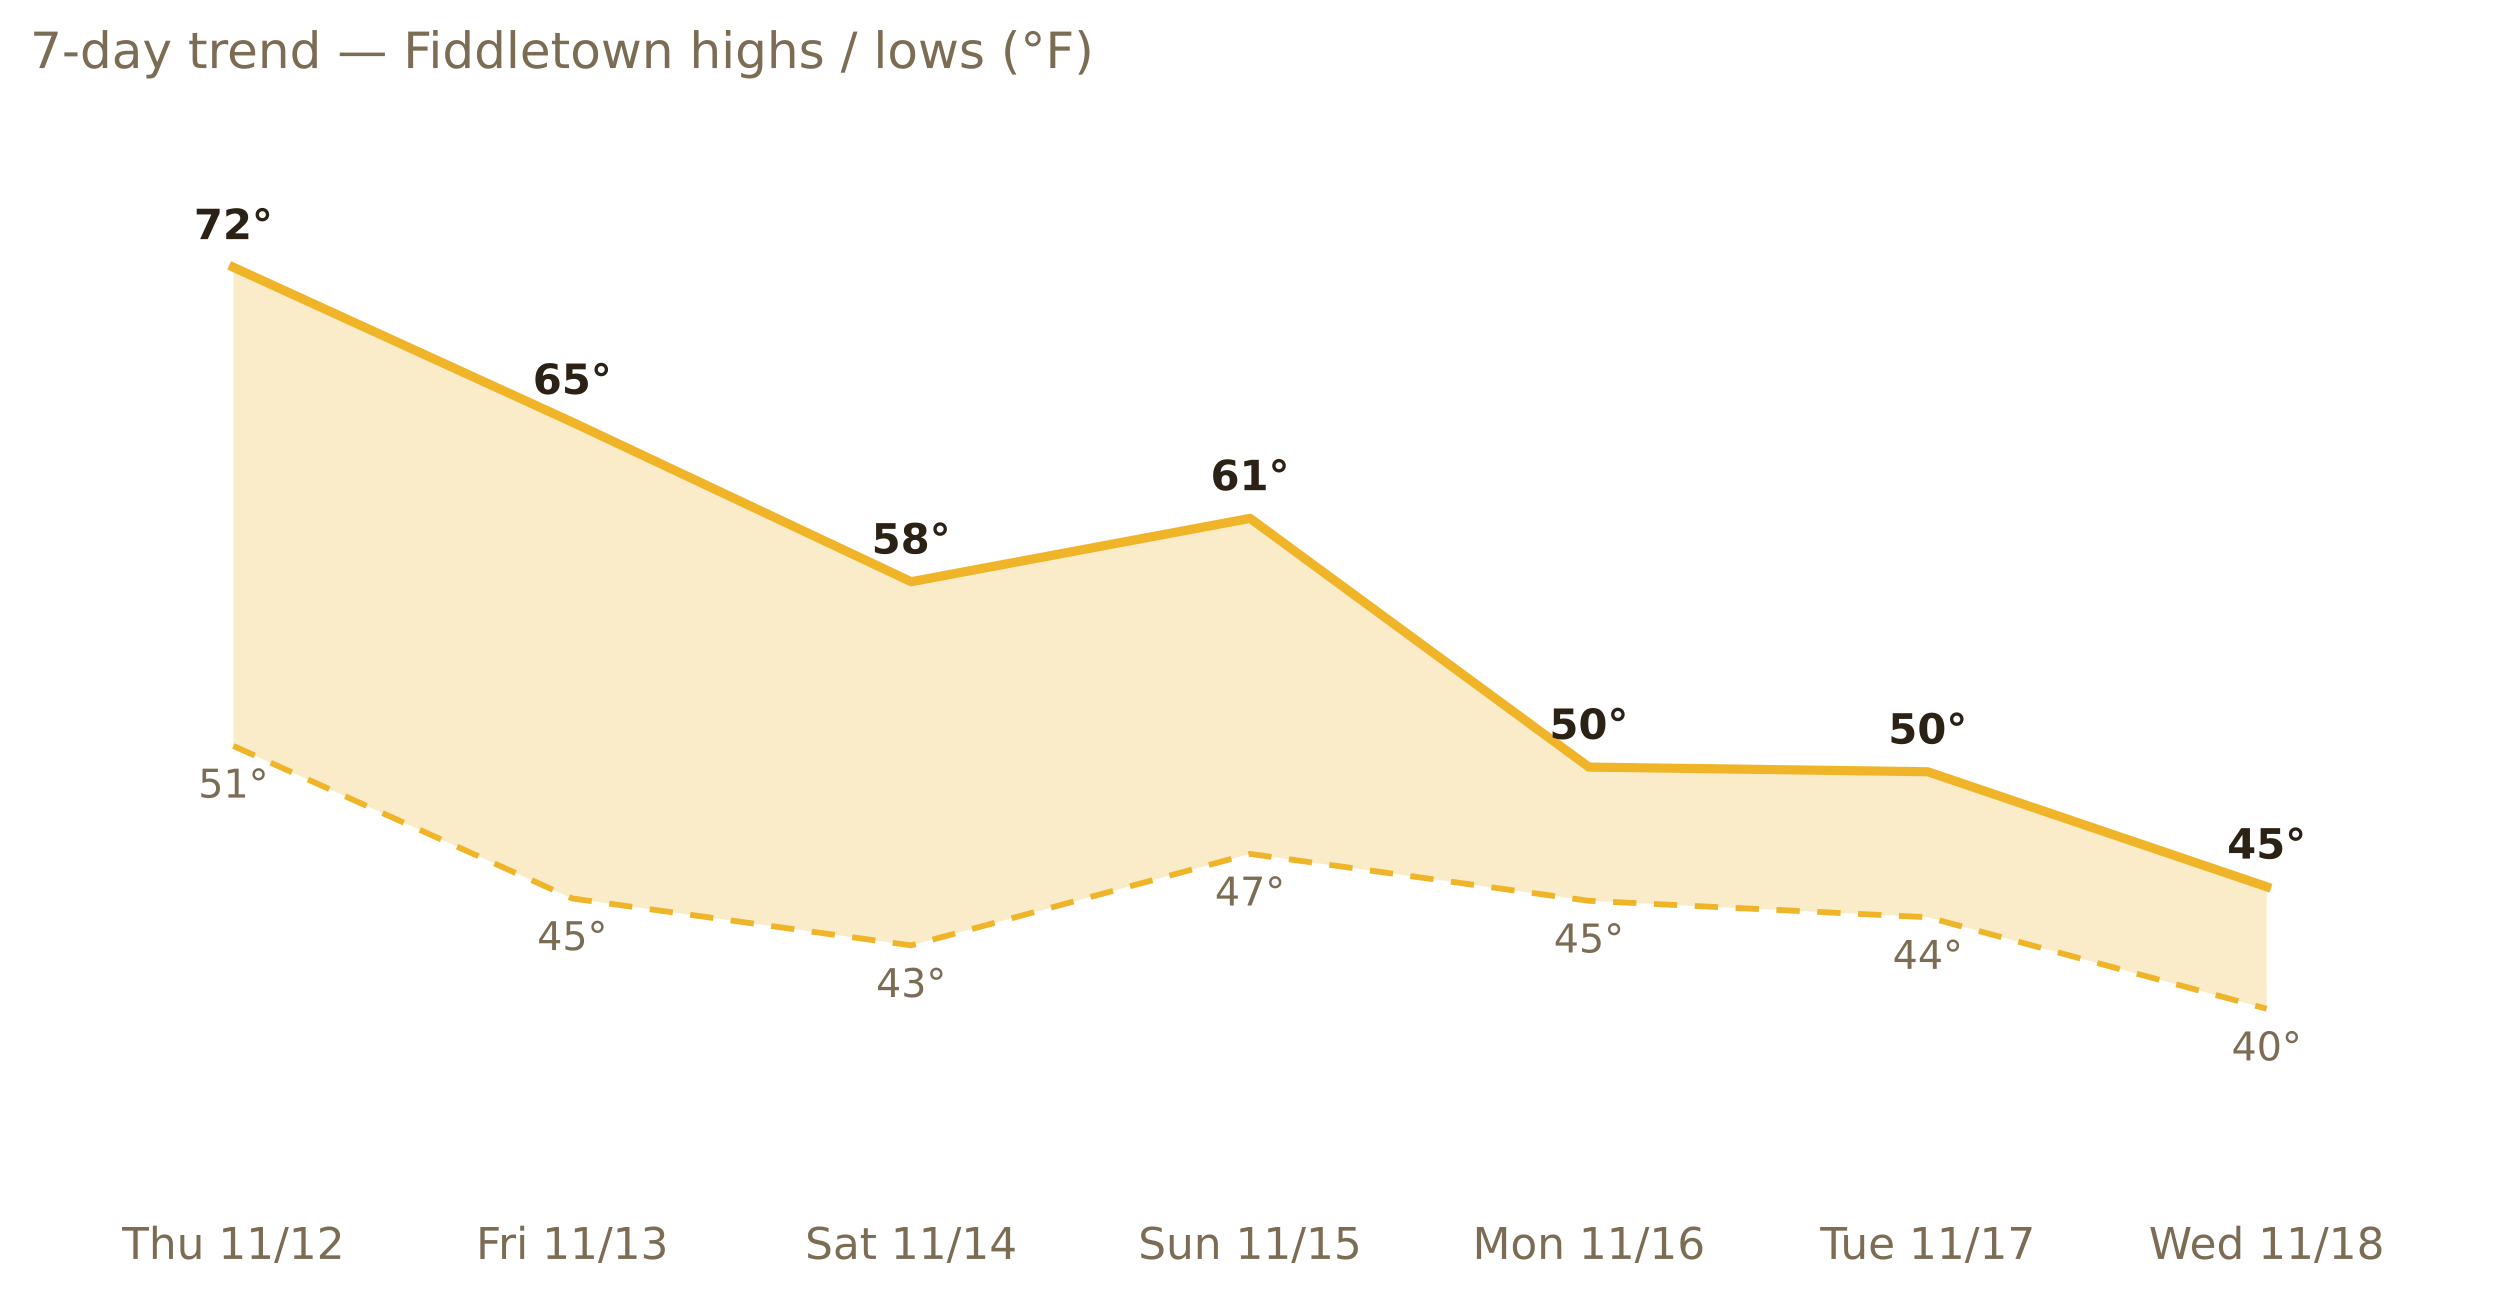
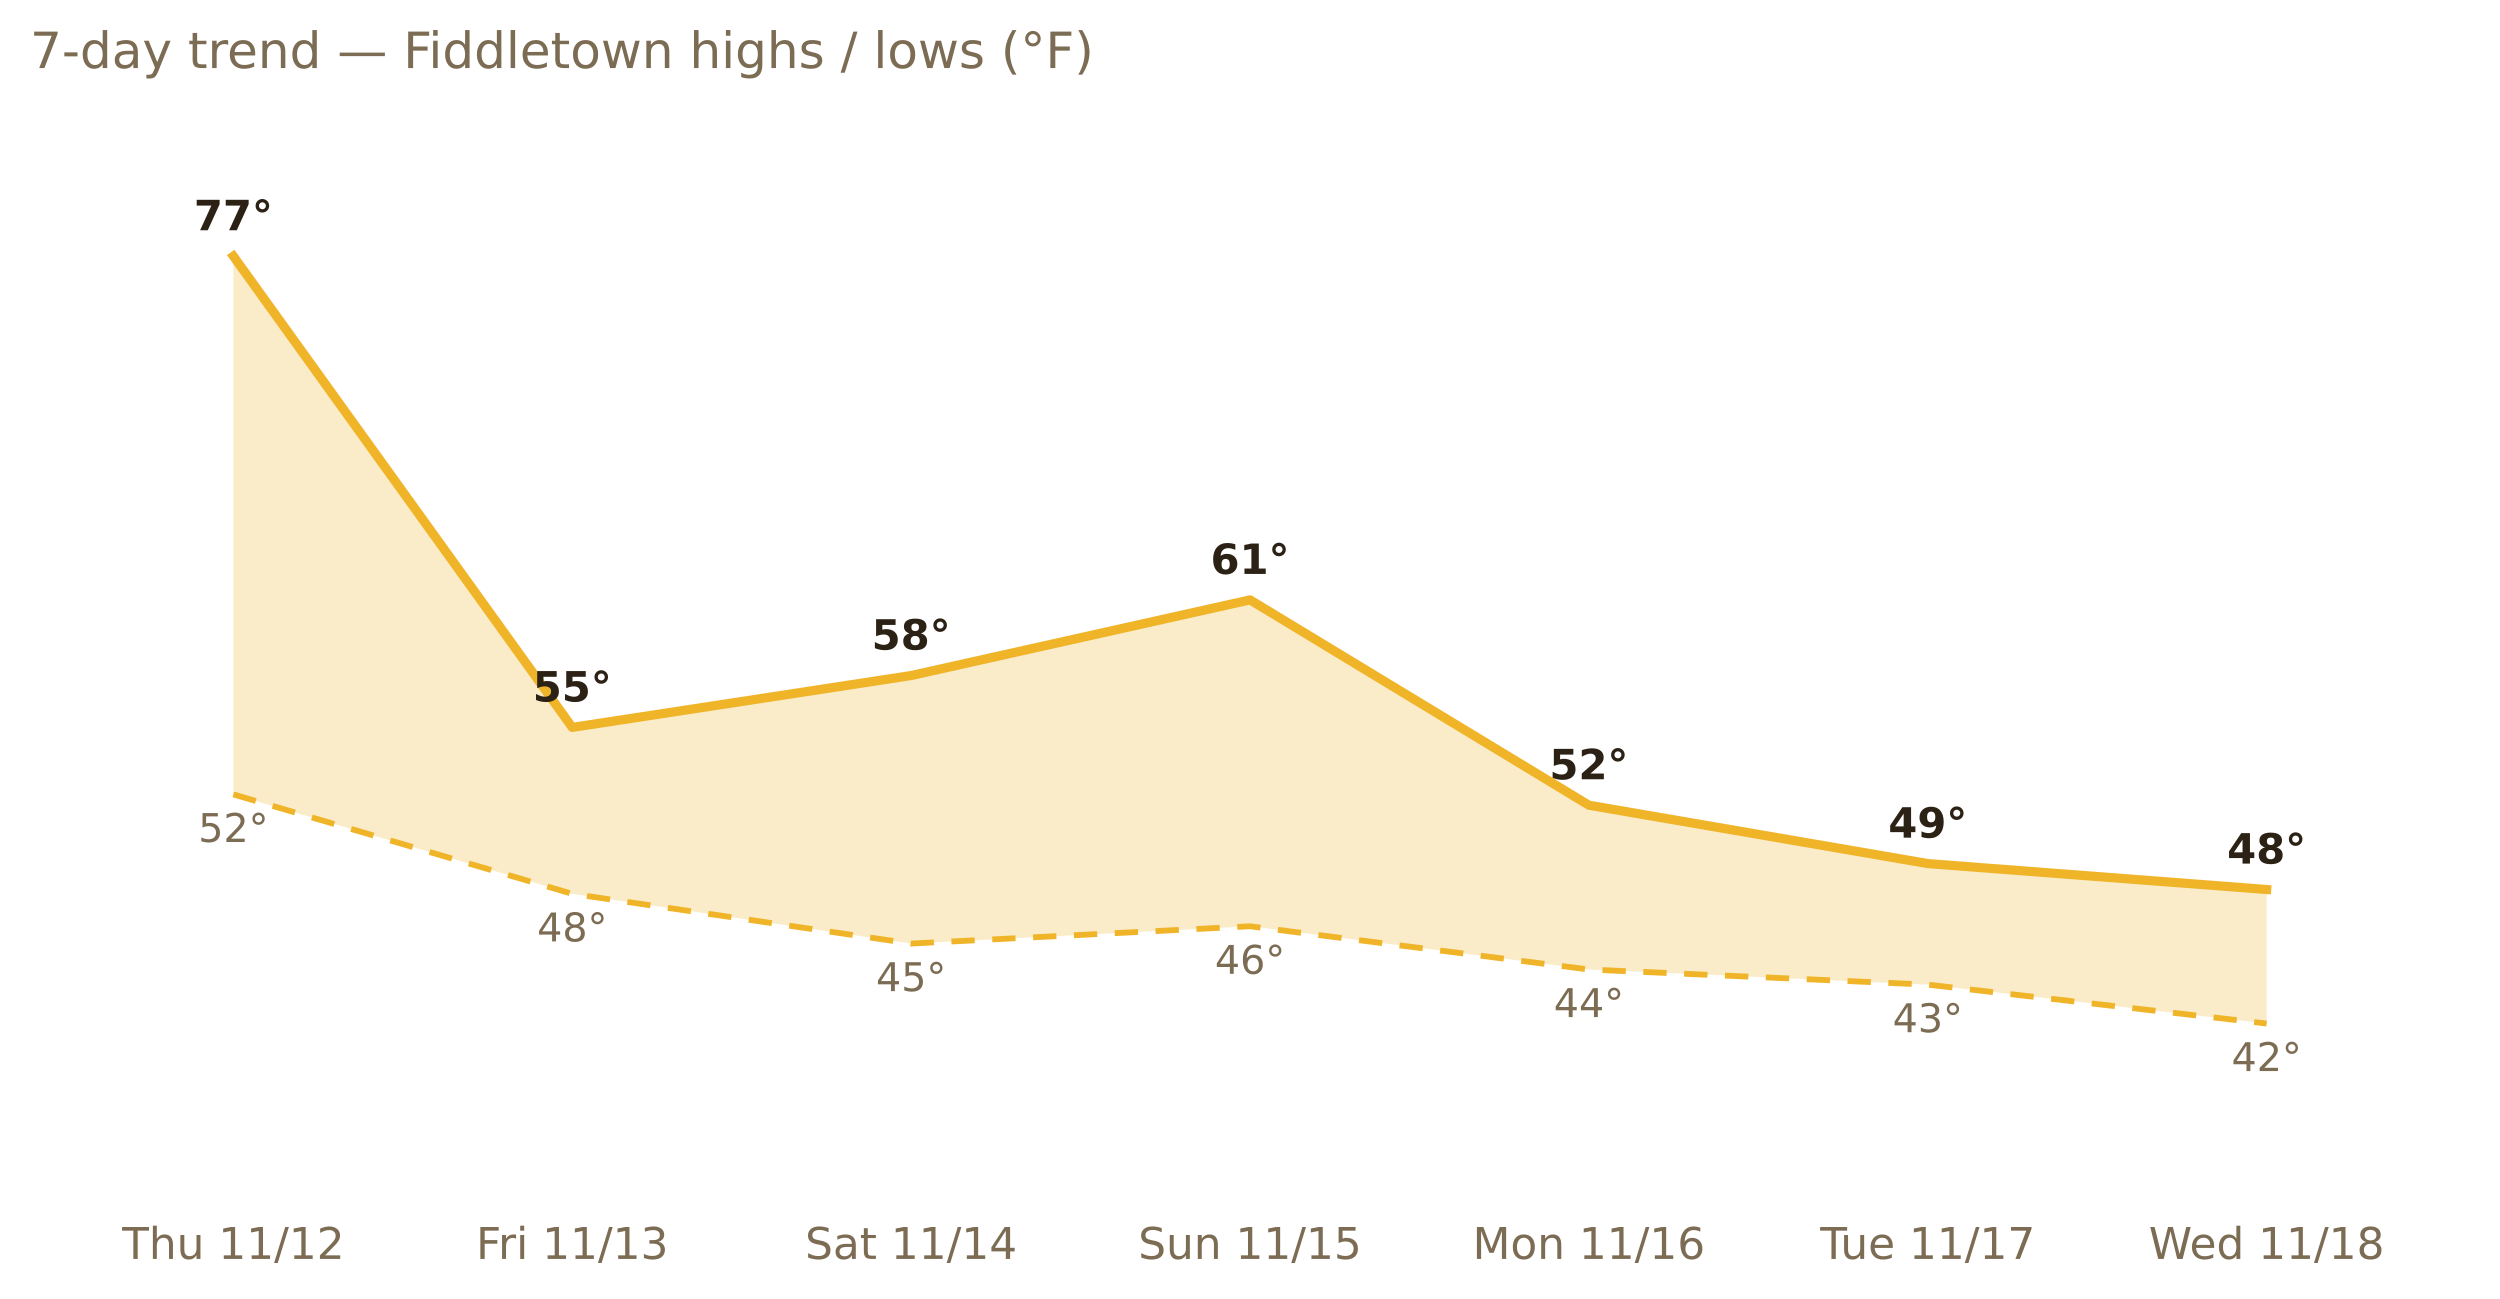
<svg xmlns="http://www.w3.org/2000/svg" xmlns:xlink="http://www.w3.org/1999/xlink" width="599.2pt" height="311.13pt" viewBox="0 0 599.2 311.13" version="1.1">
  <defs>
    <style type="text/css">*{stroke-linejoin: round; stroke-linecap: butt}</style>
  </defs>
  <g id="figure_1">
    <g id="patch_1">
      <path d="M 0 311.13  L 599.2 311.13  L 599.2 0  L 0 0  L 0 311.13  z " style="fill: none; opacity: 0" />
    </g>
    <g id="axes_1">
      <g id="patch_2">
        <path d="M 7.2 286.768  L 592 286.768  L 592 30.318  L 7.2 30.318  L 7.2 286.768  z " style="fill: none" />
      </g>
      <g id="matplotlib.axis_1">
        <g id="xtick_1">
          <g id="text_1">
            <g style="fill: #7c6c54" transform="translate(29.274 301.7465) scale(0.105 -0.105)">
              <defs>
                <path id="DejaVuSans-54" d="M -19 4666  L 3928 4666  L 3928 4134  L 2272 4134  L 2272 0  L 1638 0  L 1638 4134  L -19 4134  L -19 4666  z " transform="scale(0.015625)" />
                <path id="DejaVuSans-68" d="M 3513 2113  L 3513 0  L 2938 0  L 2938 2094  Q 2938 2591 2744 2837  Q 2550 3084 2163 3084  Q 1697 3084 1428 2787  Q 1159 2491 1159 1978  L 1159 0  L 581 0  L 581 4863  L 1159 4863  L 1159 2956  Q 1366 3272 1645 3428  Q 1925 3584 2291 3584  Q 2894 3584 3203 3211  Q 3513 2838 3513 2113  z " transform="scale(0.015625)" />
                <path id="DejaVuSans-75" d="M 544 1381  L 544 3500  L 1119 3500  L 1119 1403  Q 1119 906 1312 657  Q 1506 409 1894 409  Q 2359 409 2629 706  Q 2900 1003 2900 1516  L 2900 3500  L 3475 3500  L 3475 0  L 2900 0  L 2900 538  Q 2691 219 2414 64  Q 2138 -91 1772 -91  Q 1169 -91 856 284  Q 544 659 544 1381  z M 1991 3584  L 1991 3584  z " transform="scale(0.015625)" />
                <path id="DejaVuSans-20" transform="scale(0.015625)" />
                <path id="DejaVuSans-31" d="M 794 531  L 1825 531  L 1825 4091  L 703 3866  L 703 4441  L 1819 4666  L 2450 4666  L 2450 531  L 3481 531  L 3481 0  L 794 0  L 794 531  z " transform="scale(0.015625)" />
                <path id="DejaVuSans-2f" d="M 1625 4666  L 2156 4666  L 531 -594  L 0 -594  L 1625 4666  z " transform="scale(0.015625)" />
                <path id="DejaVuSans-32" d="M 1228 531  L 3431 531  L 3431 0  L 469 0  L 469 531  Q 828 903 1448 1529  Q 2069 2156 2228 2338  Q 2531 2678 2651 2914  Q 2772 3150 2772 3378  Q 2772 3750 2511 3984  Q 2250 4219 1831 4219  Q 1534 4219 1204 4116  Q 875 4013 500 3803  L 500 4441  Q 881 4594 1212 4672  Q 1544 4750 1819 4750  Q 2544 4750 2975 4387  Q 3406 4025 3406 3419  Q 3406 3131 3298 2873  Q 3191 2616 2906 2266  Q 2828 2175 2409 1742  Q 1991 1309 1228 531  z " transform="scale(0.015625)" />
              </defs>
              <use xlink:href="#DejaVuSans-54" />
              <use xlink:href="#DejaVuSans-68" x="61.084" />
              <use xlink:href="#DejaVuSans-75" x="124.463" />
              <use xlink:href="#DejaVuSans-20" x="187.842" />
              <use xlink:href="#DejaVuSans-31" x="219.629" />
              <use xlink:href="#DejaVuSans-31" x="283.252" />
              <use xlink:href="#DejaVuSans-2f" x="346.875" />
              <use xlink:href="#DejaVuSans-31" x="380.566" />
              <use xlink:href="#DejaVuSans-32" x="444.189" />
            </g>
          </g>
        </g>
        <g id="xtick_2">
          <g id="text_2">
            <g style="fill: #7c6c54" transform="translate(114.1015 301.7465) scale(0.105 -0.105)">
              <defs>
                <path id="DejaVuSans-46" d="M 628 4666  L 3309 4666  L 3309 4134  L 1259 4134  L 1259 2759  L 3109 2759  L 3109 2228  L 1259 2228  L 1259 0  L 628 0  L 628 4666  z " transform="scale(0.015625)" />
                <path id="DejaVuSans-72" d="M 2631 2963  Q 2534 3019 2420 3045  Q 2306 3072 2169 3072  Q 1681 3072 1420 2755  Q 1159 2438 1159 1844  L 1159 0  L 581 0  L 581 3500  L 1159 3500  L 1159 2956  Q 1341 3275 1631 3429  Q 1922 3584 2338 3584  Q 2397 3584 2469 3576  Q 2541 3569 2628 3553  L 2631 2963  z " transform="scale(0.015625)" />
                <path id="DejaVuSans-69" d="M 603 3500  L 1178 3500  L 1178 0  L 603 0  L 603 3500  z M 603 4863  L 1178 4863  L 1178 4134  L 603 4134  L 603 4863  z " transform="scale(0.015625)" />
                <path id="DejaVuSans-33" d="M 2597 2516  Q 3050 2419 3304 2112  Q 3559 1806 3559 1356  Q 3559 666 3084 287  Q 2609 -91 1734 -91  Q 1441 -91 1130 -33  Q 819 25 488 141  L 488 750  Q 750 597 1062 519  Q 1375 441 1716 441  Q 2309 441 2620 675  Q 2931 909 2931 1356  Q 2931 1769 2642 2001  Q 2353 2234 1838 2234  L 1294 2234  L 1294 2753  L 1863 2753  Q 2328 2753 2575 2939  Q 2822 3125 2822 3475  Q 2822 3834 2567 4026  Q 2313 4219 1838 4219  Q 1578 4219 1281 4162  Q 984 4106 628 3988  L 628 4550  Q 988 4650 1302 4700  Q 1616 4750 1894 4750  Q 2613 4750 3031 4423  Q 3450 4097 3450 3541  Q 3450 3153 3228 2886  Q 3006 2619 2597 2516  z " transform="scale(0.015625)" />
              </defs>
              <use xlink:href="#DejaVuSans-46" />
              <use xlink:href="#DejaVuSans-72" x="50.27" />
              <use xlink:href="#DejaVuSans-69" x="91.383" />
              <use xlink:href="#DejaVuSans-20" x="119.166" />
              <use xlink:href="#DejaVuSans-31" x="150.953" />
              <use xlink:href="#DejaVuSans-31" x="214.576" />
              <use xlink:href="#DejaVuSans-2f" x="278.199" />
              <use xlink:href="#DejaVuSans-31" x="311.891" />
              <use xlink:href="#DejaVuSans-33" x="375.514" />
            </g>
          </g>
        </g>
        <g id="xtick_3">
          <g id="text_3">
            <g style="fill: #7c6c54" transform="translate(192.9711 301.7465) scale(0.105 -0.105)">
              <defs>
                <path id="DejaVuSans-53" d="M 3425 4513  L 3425 3897  Q 3066 4069 2747 4153  Q 2428 4238 2131 4238  Q 1616 4238 1336 4038  Q 1056 3838 1056 3469  Q 1056 3159 1242 3001  Q 1428 2844 1947 2747  L 2328 2669  Q 3034 2534 3370 2195  Q 3706 1856 3706 1288  Q 3706 609 3251 259  Q 2797 -91 1919 -91  Q 1588 -91 1214 -16  Q 841 59 441 206  L 441 856  Q 825 641 1194 531  Q 1563 422 1919 422  Q 2459 422 2753 634  Q 3047 847 3047 1241  Q 3047 1584 2836 1778  Q 2625 1972 2144 2069  L 1759 2144  Q 1053 2284 737 2584  Q 422 2884 422 3419  Q 422 4038 858 4394  Q 1294 4750 2059 4750  Q 2388 4750 2728 4690  Q 3069 4631 3425 4513  z " transform="scale(0.015625)" />
                <path id="DejaVuSans-61" d="M 2194 1759  Q 1497 1759 1228 1600  Q 959 1441 959 1056  Q 959 750 1161 570  Q 1363 391 1709 391  Q 2188 391 2477 730  Q 2766 1069 2766 1631  L 2766 1759  L 2194 1759  z M 3341 1997  L 3341 0  L 2766 0  L 2766 531  Q 2569 213 2275 61  Q 1981 -91 1556 -91  Q 1019 -91 701 211  Q 384 513 384 1019  Q 384 1609 779 1909  Q 1175 2209 1959 2209  L 2766 2209  L 2766 2266  Q 2766 2663 2505 2880  Q 2244 3097 1772 3097  Q 1472 3097 1187 3025  Q 903 2953 641 2809  L 641 3341  Q 956 3463 1253 3523  Q 1550 3584 1831 3584  Q 2591 3584 2966 3190  Q 3341 2797 3341 1997  z " transform="scale(0.015625)" />
                <path id="DejaVuSans-74" d="M 1172 4494  L 1172 3500  L 2356 3500  L 2356 3053  L 1172 3053  L 1172 1153  Q 1172 725 1289 603  Q 1406 481 1766 481  L 2356 481  L 2356 0  L 1766 0  Q 1100 0 847 248  Q 594 497 594 1153  L 594 3053  L 172 3053  L 172 3500  L 594 3500  L 594 4494  L 1172 4494  z " transform="scale(0.015625)" />
                <path id="DejaVuSans-34" d="M 2419 4116  L 825 1625  L 2419 1625  L 2419 4116  z M 2253 4666  L 3047 4666  L 3047 1625  L 3713 1625  L 3713 1100  L 3047 1100  L 3047 0  L 2419 0  L 2419 1100  L 313 1100  L 313 1709  L 2253 4666  z " transform="scale(0.015625)" />
              </defs>
              <use xlink:href="#DejaVuSans-53" />
              <use xlink:href="#DejaVuSans-61" x="63.477" />
              <use xlink:href="#DejaVuSans-74" x="124.756" />
              <use xlink:href="#DejaVuSans-20" x="163.965" />
              <use xlink:href="#DejaVuSans-31" x="195.752" />
              <use xlink:href="#DejaVuSans-31" x="259.375" />
              <use xlink:href="#DejaVuSans-2f" x="322.998" />
              <use xlink:href="#DejaVuSans-31" x="356.689" />
              <use xlink:href="#DejaVuSans-34" x="420.312" />
            </g>
          </g>
        </g>
        <g id="xtick_4">
          <g id="text_4">
            <g style="fill: #7c6c54" transform="translate(272.8143 301.7465) scale(0.105 -0.105)">
              <defs>
                <path id="DejaVuSans-6e" d="M 3513 2113  L 3513 0  L 2938 0  L 2938 2094  Q 2938 2591 2744 2837  Q 2550 3084 2163 3084  Q 1697 3084 1428 2787  Q 1159 2491 1159 1978  L 1159 0  L 581 0  L 581 3500  L 1159 3500  L 1159 2956  Q 1366 3272 1645 3428  Q 1925 3584 2291 3584  Q 2894 3584 3203 3211  Q 3513 2838 3513 2113  z " transform="scale(0.015625)" />
                <path id="DejaVuSans-35" d="M 691 4666  L 3169 4666  L 3169 4134  L 1269 4134  L 1269 2991  Q 1406 3038 1543 3061  Q 1681 3084 1819 3084  Q 2600 3084 3056 2656  Q 3513 2228 3513 1497  Q 3513 744 3044 326  Q 2575 -91 1722 -91  Q 1428 -91 1123 -41  Q 819 9 494 109  L 494 744  Q 775 591 1075 516  Q 1375 441 1709 441  Q 2250 441 2565 725  Q 2881 1009 2881 1497  Q 2881 1984 2565 2268  Q 2250 2553 1709 2553  Q 1456 2553 1204 2497  Q 953 2441 691 2322  L 691 4666  z " transform="scale(0.015625)" />
              </defs>
              <use xlink:href="#DejaVuSans-53" />
              <use xlink:href="#DejaVuSans-75" x="63.477" />
              <use xlink:href="#DejaVuSans-6e" x="126.855" />
              <use xlink:href="#DejaVuSans-20" x="190.234" />
              <use xlink:href="#DejaVuSans-31" x="222.021" />
              <use xlink:href="#DejaVuSans-31" x="285.645" />
              <use xlink:href="#DejaVuSans-2f" x="349.268" />
              <use xlink:href="#DejaVuSans-31" x="382.959" />
              <use xlink:href="#DejaVuSans-35" x="446.582" />
            </g>
          </g>
        </g>
        <g id="xtick_5">
          <g id="text_5">
            <g style="fill: #7c6c54" transform="translate(352.9546 301.7465) scale(0.105 -0.105)">
              <defs>
                <path id="DejaVuSans-4d" d="M 628 4666  L 1569 4666  L 2759 1491  L 3956 4666  L 4897 4666  L 4897 0  L 4281 0  L 4281 4097  L 3078 897  L 2444 897  L 1241 4097  L 1241 0  L 628 0  L 628 4666  z " transform="scale(0.015625)" />
                <path id="DejaVuSans-6f" d="M 1959 3097  Q 1497 3097 1228 2736  Q 959 2375 959 1747  Q 959 1119 1226 758  Q 1494 397 1959 397  Q 2419 397 2687 759  Q 2956 1122 2956 1747  Q 2956 2369 2687 2733  Q 2419 3097 1959 3097  z M 1959 3584  Q 2709 3584 3137 3096  Q 3566 2609 3566 1747  Q 3566 888 3137 398  Q 2709 -91 1959 -91  Q 1206 -91 779 398  Q 353 888 353 1747  Q 353 2609 779 3096  Q 1206 3584 1959 3584  z " transform="scale(0.015625)" />
                <path id="DejaVuSans-36" d="M 2113 2584  Q 1688 2584 1439 2293  Q 1191 2003 1191 1497  Q 1191 994 1439 701  Q 1688 409 2113 409  Q 2538 409 2786 701  Q 3034 994 3034 1497  Q 3034 2003 2786 2293  Q 2538 2584 2113 2584  z M 3366 4563  L 3366 3988  Q 3128 4100 2886 4159  Q 2644 4219 2406 4219  Q 1781 4219 1451 3797  Q 1122 3375 1075 2522  Q 1259 2794 1537 2939  Q 1816 3084 2150 3084  Q 2853 3084 3261 2657  Q 3669 2231 3669 1497  Q 3669 778 3244 343  Q 2819 -91 2113 -91  Q 1303 -91 875 529  Q 447 1150 447 2328  Q 447 3434 972 4092  Q 1497 4750 2381 4750  Q 2619 4750 2861 4703  Q 3103 4656 3366 4563  z " transform="scale(0.015625)" />
              </defs>
              <use xlink:href="#DejaVuSans-4d" />
              <use xlink:href="#DejaVuSans-6f" x="86.279" />
              <use xlink:href="#DejaVuSans-6e" x="147.461" />
              <use xlink:href="#DejaVuSans-20" x="210.84" />
              <use xlink:href="#DejaVuSans-31" x="242.627" />
              <use xlink:href="#DejaVuSans-31" x="306.25" />
              <use xlink:href="#DejaVuSans-2f" x="369.873" />
              <use xlink:href="#DejaVuSans-31" x="403.564" />
              <use xlink:href="#DejaVuSans-36" x="467.188" />
            </g>
          </g>
        </g>
        <g id="xtick_6">
          <g id="text_6">
            <g style="fill: #7c6c54" transform="translate(436.276 301.7465) scale(0.105 -0.105)">
              <defs>
                <path id="DejaVuSans-65" d="M 3597 1894  L 3597 1613  L 953 1613  Q 991 1019 1311 708  Q 1631 397 2203 397  Q 2534 397 2845 478  Q 3156 559 3463 722  L 3463 178  Q 3153 47 2828 -22  Q 2503 -91 2169 -91  Q 1331 -91 842 396  Q 353 884 353 1716  Q 353 2575 817 3079  Q 1281 3584 2069 3584  Q 2775 3584 3186 3129  Q 3597 2675 3597 1894  z M 3022 2063  Q 3016 2534 2758 2815  Q 2500 3097 2075 3097  Q 1594 3097 1305 2825  Q 1016 2553 972 2059  L 3022 2063  z " transform="scale(0.015625)" />
                <path id="DejaVuSans-37" d="M 525 4666  L 3525 4666  L 3525 4397  L 1831 0  L 1172 0  L 2766 4134  L 525 4134  L 525 4666  z " transform="scale(0.015625)" />
              </defs>
              <use xlink:href="#DejaVuSans-54" />
              <use xlink:href="#DejaVuSans-75" x="45.959" />
              <use xlink:href="#DejaVuSans-65" x="109.338" />
              <use xlink:href="#DejaVuSans-20" x="170.861" />
              <use xlink:href="#DejaVuSans-31" x="202.648" />
              <use xlink:href="#DejaVuSans-31" x="266.271" />
              <use xlink:href="#DejaVuSans-2f" x="329.895" />
              <use xlink:href="#DejaVuSans-31" x="363.586" />
              <use xlink:href="#DejaVuSans-37" x="427.209" />
            </g>
          </g>
        </g>
        <g id="xtick_7">
          <g id="text_7">
            <g style="fill: #7c6c54" transform="translate(515.0225 301.7465) scale(0.105 -0.105)">
              <defs>
                <path id="DejaVuSans-57" d="M 213 4666  L 850 4666  L 1831 722  L 2809 4666  L 3519 4666  L 4500 722  L 5478 4666  L 6119 4666  L 4947 0  L 4153 0  L 3169 4050  L 2175 0  L 1381 0  L 213 4666  z " transform="scale(0.015625)" />
                <path id="DejaVuSans-64" d="M 2906 2969  L 2906 4863  L 3481 4863  L 3481 0  L 2906 0  L 2906 525  Q 2725 213 2448 61  Q 2172 -91 1784 -91  Q 1150 -91 751 415  Q 353 922 353 1747  Q 353 2572 751 3078  Q 1150 3584 1784 3584  Q 2172 3584 2448 3432  Q 2725 3281 2906 2969  z M 947 1747  Q 947 1113 1208 752  Q 1469 391 1925 391  Q 2381 391 2643 752  Q 2906 1113 2906 1747  Q 2906 2381 2643 2742  Q 2381 3103 1925 3103  Q 1469 3103 1208 2742  Q 947 2381 947 1747  z " transform="scale(0.015625)" />
                <path id="DejaVuSans-38" d="M 2034 2216  Q 1584 2216 1326 1975  Q 1069 1734 1069 1313  Q 1069 891 1326 650  Q 1584 409 2034 409  Q 2484 409 2743 651  Q 3003 894 3003 1313  Q 3003 1734 2745 1975  Q 2488 2216 2034 2216  z M 1403 2484  Q 997 2584 770 2862  Q 544 3141 544 3541  Q 544 4100 942 4425  Q 1341 4750 2034 4750  Q 2731 4750 3128 4425  Q 3525 4100 3525 3541  Q 3525 3141 3298 2862  Q 3072 2584 2669 2484  Q 3125 2378 3379 2068  Q 3634 1759 3634 1313  Q 3634 634 3220 271  Q 2806 -91 2034 -91  Q 1263 -91 848 271  Q 434 634 434 1313  Q 434 1759 690 2068  Q 947 2378 1403 2484  z M 1172 3481  Q 1172 3119 1398 2916  Q 1625 2713 2034 2713  Q 2441 2713 2670 2916  Q 2900 3119 2900 3481  Q 2900 3844 2670 4047  Q 2441 4250 2034 4250  Q 1625 4250 1398 4047  Q 1172 3844 1172 3481  z " transform="scale(0.015625)" />
              </defs>
              <use xlink:href="#DejaVuSans-57" />
              <use xlink:href="#DejaVuSans-65" x="93.002" />
              <use xlink:href="#DejaVuSans-64" x="154.525" />
              <use xlink:href="#DejaVuSans-20" x="218.002" />
              <use xlink:href="#DejaVuSans-31" x="249.789" />
              <use xlink:href="#DejaVuSans-31" x="313.412" />
              <use xlink:href="#DejaVuSans-2f" x="377.035" />
              <use xlink:href="#DejaVuSans-31" x="410.727" />
              <use xlink:href="#DejaVuSans-38" x="474.35" />
            </g>
          </g>
        </g>
      </g>
      <g id="matplotlib.axis_2" />
      <g id="PolyCollection_1">
-         <path d="M 55.933 64.062  L 55.933 178.789  L 137.156 215.345  L 218.378 226.592  L 299.6 204.659  L 380.822 215.907  L 462.044 219.844  L 543.267 241.777  L 543.267 212.533  L 543.267 212.533  L 462.044 184.975  L 380.822 183.851  L 299.6 124.237  L 218.378 139.422  L 137.156 101.179  L 55.933 64.062  z " clip-path="url(#pad7b5a5cef)" style="fill: #f0b429; fill-opacity: 0.25" />
+         <path d="M 55.933 61.403  L 55.933 190.405  L 137.156 214.237  L 218.378 226.153  L 299.6 222.008  L 380.822 232.37  L 462.044 235.996  L 543.267 245.322  L 543.267 213.201  L 543.267 213.201  L 462.044 206.984  L 380.822 192.995  L 299.6 143.778  L 218.378 161.911  L 137.156 174.345  L 55.933 61.403  z " clip-path="url(#p14c85fd558)" style="fill: #f0b429; fill-opacity: 0.25" />
      </g>
      <g id="line2d_1">
-         <path d="M 55.933 64.062  L 137.156 101.179  L 218.378 139.422  L 299.6 124.237  L 380.822 183.851  L 462.044 184.975  L 543.267 212.533  " clip-path="url(#pad7b5a5cef)" style="fill: none; stroke: #f0b429; stroke-width: 2.2; stroke-linecap: square" />
+         <path d="M 55.933 61.403  L 137.156 174.345  L 218.378 161.911  L 299.6 143.778  L 380.822 192.995  L 462.044 206.984  L 543.267 213.201  " clip-path="url(#p14c85fd558)" style="fill: none; stroke: #f0b429; stroke-width: 2.2; stroke-linecap: square" />
      </g>
      <g id="line2d_2">
-         <path d="M 55.933 178.789  L 137.156 215.345  L 218.378 226.592  L 299.6 204.659  L 380.822 215.907  L 462.044 219.844  L 543.267 241.777  " clip-path="url(#pad7b5a5cef)" style="fill: none; stroke-dasharray: 5.6,4.2; stroke-dashoffset: 0; stroke: #f0b429; stroke-width: 1.4" />
+         <path d="M 55.933 190.405  L 137.156 214.237  L 218.378 226.153  L 299.6 222.008  L 380.822 232.37  L 462.044 235.996  L 543.267 245.322  " clip-path="url(#p14c85fd558)" style="fill: none; stroke-dasharray: 5.6,4.2; stroke-dashoffset: 0; stroke: #f0b429; stroke-width: 1.4" />
      </g>
      <g id="text_8">
-         <g style="fill: #2c2115" transform="translate(46.47552 57.31286) scale(0.1 -0.1)">
+         <g style="fill: #2c2115" transform="translate(46.47552 55.186) scale(0.1 -0.1)">
          <defs>
            <path id="DejaVuSans-Bold-37" d="M 428 4666  L 3944 4666  L 3944 3988  L 2125 0  L 953 0  L 2675 3781  L 428 3781  L 428 4666  z " transform="scale(0.015625)" />
-             <path id="DejaVuSans-Bold-32" d="M 1844 884  L 3897 884  L 3897 0  L 506 0  L 506 884  L 2209 2388  Q 2438 2594 2547 2791  Q 2656 2988 2656 3200  Q 2656 3528 2436 3728  Q 2216 3928 1850 3928  Q 1569 3928 1234 3808  Q 900 3688 519 3450  L 519 4475  Q 925 4609 1322 4679  Q 1719 4750 2100 4750  Q 2938 4750 3402 4381  Q 3866 4013 3866 3353  Q 3866 2972 3669 2642  Q 3472 2313 2841 1759  L 1844 884  z " transform="scale(0.015625)" />
            <path id="DejaVuSans-Bold-b0" d="M 1600 4288  Q 1375 4288 1219 4131  Q 1063 3975 1063 3750  Q 1063 3525 1217 3372  Q 1372 3219 1600 3219  Q 1825 3219 1981 3373  Q 2138 3528 2138 3750  Q 2138 3975 1980 4131  Q 1822 4288 1600 4288  z M 1600 4794  Q 1806 4794 1997 4714  Q 2188 4634 2338 4488  Q 2484 4338 2561 4150  Q 2638 3963 2638 3750  Q 2638 3541 2561 3352  Q 2484 3163 2344 3022  Q 2194 2872 2000 2792  Q 1806 2713 1594 2713  Q 1153 2713 854 3011  Q 556 3309 556 3750  Q 556 4191 857 4492  Q 1159 4794 1600 4794  z " transform="scale(0.015625)" />
          </defs>
          <use xlink:href="#DejaVuSans-Bold-37" />
-           <use xlink:href="#DejaVuSans-Bold-32" x="69.58" />
+           <use xlink:href="#DejaVuSans-Bold-37" x="69.58" />
          <use xlink:href="#DejaVuSans-Bold-b0" x="139.16" />
        </g>
      </g>
      <g id="text_9">
-         <g style="fill: #7c6c54" transform="translate(47.51396 191.1618) scale(0.095 -0.095)">
+         <g style="fill: #7c6c54" transform="translate(47.51396 201.8029) scale(0.095 -0.095)">
          <defs>
            <path id="DejaVuSans-b0" d="M 1600 4347  Q 1350 4347 1178 4173  Q 1006 4000 1006 3750  Q 1006 3503 1178 3333  Q 1350 3163 1600 3163  Q 1850 3163 2022 3333  Q 2194 3503 2194 3750  Q 2194 3997 2020 4172  Q 1847 4347 1600 4347  z M 1600 4750  Q 1800 4750 1984 4673  Q 2169 4597 2303 4453  Q 2447 4313 2519 4134  Q 2591 3956 2591 3750  Q 2591 3338 2302 3052  Q 2013 2766 1594 2766  Q 1172 2766 890 3047  Q 609 3328 609 3750  Q 609 4169 896 4459  Q 1184 4750 1600 4750  z " transform="scale(0.015625)" />
          </defs>
          <use xlink:href="#DejaVuSans-35" />
-           <use xlink:href="#DejaVuSans-31" x="63.623" />
+           <use xlink:href="#DejaVuSans-32" x="63.623" />
          <use xlink:href="#DejaVuSans-b0" x="127.246" />
        </g>
      </g>
      <g id="text_10">
-         <g style="fill: #2c2115" transform="translate(127.6977 94.43063) scale(0.1 -0.1)">
-           <defs>
-             <path id="DejaVuSans-Bold-36" d="M 2316 2303  Q 2000 2303 1842 2098  Q 1684 1894 1684 1484  Q 1684 1075 1842 870  Q 2000 666 2316 666  Q 2634 666 2792 870  Q 2950 1075 2950 1484  Q 2950 1894 2792 2098  Q 2634 2303 2316 2303  z M 3803 4544  L 3803 3681  Q 3506 3822 3243 3889  Q 2981 3956 2731 3956  Q 2194 3956 1894 3657  Q 1594 3359 1544 2772  Q 1750 2925 1990 3001  Q 2231 3078 2516 3078  Q 3231 3078 3670 2659  Q 4109 2241 4109 1563  Q 4109 813 3618 361  Q 3128 -91 2303 -91  Q 1394 -91 895 523  Q 397 1138 397 2266  Q 397 3422 980 4083  Q 1563 4744 2578 4744  Q 2900 4744 3203 4694  Q 3506 4644 3803 4544  z " transform="scale(0.015625)" />
+         <g style="fill: #2c2115" transform="translate(127.6977 168.1276) scale(0.1 -0.1)">
+           <defs>
            <path id="DejaVuSans-Bold-35" d="M 678 4666  L 3669 4666  L 3669 3781  L 1638 3781  L 1638 3059  Q 1775 3097 1914 3117  Q 2053 3138 2203 3138  Q 3056 3138 3531 2711  Q 4006 2284 4006 1522  Q 4006 766 3489 337  Q 2972 -91 2053 -91  Q 1656 -91 1267 -14  Q 878 63 494 219  L 494 1166  Q 875 947 1217 837  Q 1559 728 1863 728  Q 2300 728 2551 942  Q 2803 1156 2803 1522  Q 2803 1891 2551 2103  Q 2300 2316 1863 2316  Q 1603 2316 1309 2248  Q 1016 2181 678 2041  L 678 4666  z " transform="scale(0.015625)" />
          </defs>
-           <use xlink:href="#DejaVuSans-Bold-36" />
+           <use xlink:href="#DejaVuSans-Bold-35" />
          <use xlink:href="#DejaVuSans-Bold-35" x="69.58" />
          <use xlink:href="#DejaVuSans-Bold-b0" x="139.16" />
        </g>
      </g>
      <g id="text_11">
-         <g style="fill: #7c6c54" transform="translate(128.7362 227.7171) scale(0.095 -0.095)">
-           <use xlink:href="#DejaVuSans-34" />
-           <use xlink:href="#DejaVuSans-35" x="63.623" />
+         <g style="fill: #7c6c54" transform="translate(128.7362 225.6346) scale(0.095 -0.095)">
+           <use xlink:href="#DejaVuSans-34" />
+           <use xlink:href="#DejaVuSans-38" x="63.623" />
          <use xlink:href="#DejaVuSans-b0" x="127.246" />
        </g>
      </g>
      <g id="text_12">
-         <g style="fill: #2c2115" transform="translate(208.92 132.6732) scale(0.1 -0.1)">
+         <g style="fill: #2c2115" transform="translate(208.92 155.6937) scale(0.1 -0.1)">
          <defs>
            <path id="DejaVuSans-Bold-38" d="M 2228 2088  Q 1891 2088 1709 1903  Q 1528 1719 1528 1375  Q 1528 1031 1709 848  Q 1891 666 2228 666  Q 2563 666 2741 848  Q 2919 1031 2919 1375  Q 2919 1722 2741 1905  Q 2563 2088 2228 2088  z M 1350 2484  Q 925 2613 709 2878  Q 494 3144 494 3541  Q 494 4131 934 4440  Q 1375 4750 2228 4750  Q 3075 4750 3515 4442  Q 3956 4134 3956 3541  Q 3956 3144 3739 2878  Q 3522 2613 3097 2484  Q 3572 2353 3814 2058  Q 4056 1763 4056 1313  Q 4056 619 3595 264  Q 3134 -91 2228 -91  Q 1319 -91 855 264  Q 391 619 391 1313  Q 391 1763 633 2058  Q 875 2353 1350 2484  z M 1631 3419  Q 1631 3141 1786 2991  Q 1941 2841 2228 2841  Q 2509 2841 2662 2991  Q 2816 3141 2816 3419  Q 2816 3697 2662 3845  Q 2509 3994 2228 3994  Q 1941 3994 1786 3844  Q 1631 3694 1631 3419  z " transform="scale(0.015625)" />
          </defs>
          <use xlink:href="#DejaVuSans-Bold-35" />
          <use xlink:href="#DejaVuSans-Bold-38" x="69.58" />
          <use xlink:href="#DejaVuSans-Bold-b0" x="139.16" />
        </g>
      </g>
      <g id="text_13">
-         <g style="fill: #7c6c54" transform="translate(209.9584 238.9649) scale(0.095 -0.095)">
-           <use xlink:href="#DejaVuSans-34" />
-           <use xlink:href="#DejaVuSans-33" x="63.623" />
+         <g style="fill: #7c6c54" transform="translate(209.9584 237.5504) scale(0.095 -0.095)">
+           <use xlink:href="#DejaVuSans-34" />
+           <use xlink:href="#DejaVuSans-35" x="63.623" />
          <use xlink:href="#DejaVuSans-b0" x="127.246" />
        </g>
      </g>
      <g id="text_14">
-         <g style="fill: #2c2115" transform="translate(290.1422 117.4886) scale(0.1 -0.1)">
-           <defs>
+         <g style="fill: #2c2115" transform="translate(290.1422 137.5609) scale(0.1 -0.1)">
+           <defs>
+             <path id="DejaVuSans-Bold-36" d="M 2316 2303  Q 2000 2303 1842 2098  Q 1684 1894 1684 1484  Q 1684 1075 1842 870  Q 2000 666 2316 666  Q 2634 666 2792 870  Q 2950 1075 2950 1484  Q 2950 1894 2792 2098  Q 2634 2303 2316 2303  z M 3803 4544  L 3803 3681  Q 3506 3822 3243 3889  Q 2981 3956 2731 3956  Q 2194 3956 1894 3657  Q 1594 3359 1544 2772  Q 1750 2925 1990 3001  Q 2231 3078 2516 3078  Q 3231 3078 3670 2659  Q 4109 2241 4109 1563  Q 4109 813 3618 361  Q 3128 -91 2303 -91  Q 1394 -91 895 523  Q 397 1138 397 2266  Q 397 3422 980 4083  Q 1563 4744 2578 4744  Q 2900 4744 3203 4694  Q 3506 4644 3803 4544  z " transform="scale(0.015625)" />
            <path id="DejaVuSans-Bold-31" d="M 750 831  L 1813 831  L 1813 3847  L 722 3622  L 722 4441  L 1806 4666  L 2950 4666  L 2950 831  L 4013 831  L 4013 0  L 750 0  L 750 831  z " transform="scale(0.015625)" />
          </defs>
          <use xlink:href="#DejaVuSans-Bold-36" />
          <use xlink:href="#DejaVuSans-Bold-31" x="69.58" />
          <use xlink:href="#DejaVuSans-Bold-b0" x="139.16" />
        </g>
      </g>
      <g id="text_15">
-         <g style="fill: #7c6c54" transform="translate(291.1806 217.0317) scale(0.095 -0.095)">
-           <use xlink:href="#DejaVuSans-34" />
-           <use xlink:href="#DejaVuSans-37" x="63.623" />
+         <g style="fill: #7c6c54" transform="translate(291.1806 233.4058) scale(0.095 -0.095)">
+           <use xlink:href="#DejaVuSans-34" />
+           <use xlink:href="#DejaVuSans-36" x="63.623" />
          <use xlink:href="#DejaVuSans-b0" x="127.246" />
        </g>
      </g>
      <g id="text_16">
-         <g style="fill: #2c2115" transform="translate(371.3644 177.102) scale(0.1 -0.1)">
-           <defs>
-             <path id="DejaVuSans-Bold-30" d="M 2944 2338  Q 2944 3213 2780 3570  Q 2616 3928 2228 3928  Q 1841 3928 1675 3570  Q 1509 3213 1509 2338  Q 1509 1453 1675 1090  Q 1841 728 2228 728  Q 2613 728 2778 1090  Q 2944 1453 2944 2338  z M 4147 2328  Q 4147 1169 3647 539  Q 3147 -91 2228 -91  Q 1306 -91 806 539  Q 306 1169 306 2328  Q 306 3491 806 4120  Q 1306 4750 2228 4750  Q 3147 4750 3647 4120  Q 4147 3491 4147 2328  z " transform="scale(0.015625)" />
+         <g style="fill: #2c2115" transform="translate(371.3644 186.7785) scale(0.1 -0.1)">
+           <defs>
+             <path id="DejaVuSans-Bold-32" d="M 1844 884  L 3897 884  L 3897 0  L 506 0  L 506 884  L 2209 2388  Q 2438 2594 2547 2791  Q 2656 2988 2656 3200  Q 2656 3528 2436 3728  Q 2216 3928 1850 3928  Q 1569 3928 1234 3808  Q 900 3688 519 3450  L 519 4475  Q 925 4609 1322 4679  Q 1719 4750 2100 4750  Q 2938 4750 3402 4381  Q 3866 4013 3866 3353  Q 3866 2972 3669 2642  Q 3472 2313 2841 1759  L 1844 884  z " transform="scale(0.015625)" />
          </defs>
          <use xlink:href="#DejaVuSans-Bold-35" />
-           <use xlink:href="#DejaVuSans-Bold-30" x="69.58" />
+           <use xlink:href="#DejaVuSans-Bold-32" x="69.58" />
          <use xlink:href="#DejaVuSans-Bold-b0" x="139.16" />
        </g>
      </g>
      <g id="text_17">
-         <g style="fill: #7c6c54" transform="translate(372.4028 228.2795) scale(0.095 -0.095)">
-           <use xlink:href="#DejaVuSans-34" />
-           <use xlink:href="#DejaVuSans-35" x="63.623" />
+         <g style="fill: #7c6c54" transform="translate(372.4028 243.7674) scale(0.095 -0.095)">
+           <use xlink:href="#DejaVuSans-34" />
+           <use xlink:href="#DejaVuSans-34" x="63.623" />
          <use xlink:href="#DejaVuSans-b0" x="127.246" />
        </g>
      </g>
      <g id="text_18">
-         <g style="fill: #2c2115" transform="translate(452.5866 178.2268) scale(0.1 -0.1)">
-           <use xlink:href="#DejaVuSans-Bold-35" />
-           <use xlink:href="#DejaVuSans-Bold-30" x="69.58" />
+         <g style="fill: #2c2115" transform="translate(452.5866 200.7667) scale(0.1 -0.1)">
+           <defs>
+             <path id="DejaVuSans-Bold-34" d="M 2356 3675  L 1038 1722  L 2356 1722  L 2356 3675  z M 2156 4666  L 3494 4666  L 3494 1722  L 4159 1722  L 4159 850  L 3494 850  L 3494 0  L 2356 0  L 2356 850  L 288 850  L 288 1881  L 2156 4666  z " transform="scale(0.015625)" />
+             <path id="DejaVuSans-Bold-39" d="M 641 103  L 641 966  Q 928 831 1190 764  Q 1453 697 1709 697  Q 2247 697 2547 995  Q 2847 1294 2900 1881  Q 2688 1725 2447 1647  Q 2206 1569 1925 1569  Q 1209 1569 770 1986  Q 331 2403 331 3084  Q 331 3838 820 4291  Q 1309 4744 2131 4744  Q 3044 4744 3544 4128  Q 4044 3513 4044 2388  Q 4044 1231 3459 570  Q 2875 -91 1856 -91  Q 1528 -91 1228 -42  Q 928 6 641 103  z M 2125 2350  Q 2441 2350 2600 2554  Q 2759 2759 2759 3169  Q 2759 3575 2600 3781  Q 2441 3988 2125 3988  Q 1809 3988 1650 3781  Q 1491 3575 1491 3169  Q 1491 2759 1650 2554  Q 1809 2350 2125 2350  z " transform="scale(0.015625)" />
+           </defs>
+           <use xlink:href="#DejaVuSans-Bold-34" />
+           <use xlink:href="#DejaVuSans-Bold-39" x="69.58" />
          <use xlink:href="#DejaVuSans-Bold-b0" x="139.16" />
        </g>
      </g>
      <g id="text_19">
-         <g style="fill: #7c6c54" transform="translate(453.6251 232.2163) scale(0.095 -0.095)">
-           <use xlink:href="#DejaVuSans-34" />
-           <use xlink:href="#DejaVuSans-34" x="63.623" />
+         <g style="fill: #7c6c54" transform="translate(453.6251 247.394) scale(0.095 -0.095)">
+           <use xlink:href="#DejaVuSans-34" />
+           <use xlink:href="#DejaVuSans-33" x="63.623" />
          <use xlink:href="#DejaVuSans-b0" x="127.246" />
        </g>
      </g>
      <g id="text_20">
-         <g style="fill: #2c2115" transform="translate(533.8089 205.7839) scale(0.1 -0.1)">
-           <defs>
-             <path id="DejaVuSans-Bold-34" d="M 2356 3675  L 1038 1722  L 2356 1722  L 2356 3675  z M 2156 4666  L 3494 4666  L 3494 1722  L 4159 1722  L 4159 850  L 3494 850  L 3494 0  L 2356 0  L 2356 850  L 288 850  L 288 1881  L 2156 4666  z " transform="scale(0.015625)" />
-           </defs>
+         <g style="fill: #2c2115" transform="translate(533.8089 206.9837) scale(0.1 -0.1)">
          <use xlink:href="#DejaVuSans-Bold-34" />
-           <use xlink:href="#DejaVuSans-Bold-35" x="69.58" />
+           <use xlink:href="#DejaVuSans-Bold-38" x="69.58" />
          <use xlink:href="#DejaVuSans-Bold-b0" x="139.16" />
        </g>
      </g>
      <g id="text_21">
-         <g style="fill: #7c6c54" transform="translate(534.8473 254.1495) scale(0.095 -0.095)">
-           <defs>
-             <path id="DejaVuSans-30" d="M 2034 4250  Q 1547 4250 1301 3770  Q 1056 3291 1056 2328  Q 1056 1369 1301 889  Q 1547 409 2034 409  Q 2525 409 2770 889  Q 3016 1369 3016 2328  Q 3016 3291 2770 3770  Q 2525 4250 2034 4250  z M 2034 4750  Q 2819 4750 3233 4129  Q 3647 3509 3647 2328  Q 3647 1150 3233 529  Q 2819 -91 2034 -91  Q 1250 -91 836 529  Q 422 1150 422 2328  Q 422 3509 836 4129  Q 1250 4750 2034 4750  z " transform="scale(0.015625)" />
-           </defs>
-           <use xlink:href="#DejaVuSans-34" />
-           <use xlink:href="#DejaVuSans-30" x="63.623" />
+         <g style="fill: #7c6c54" transform="translate(534.8473 256.7194) scale(0.095 -0.095)">
+           <use xlink:href="#DejaVuSans-34" />
+           <use xlink:href="#DejaVuSans-32" x="63.623" />
          <use xlink:href="#DejaVuSans-b0" x="127.246" />
        </g>
      </g>
      <g id="text_22">
        <g style="fill: #7c6c54" transform="translate(7.2 16.31812) scale(0.12 -0.12)">
          <defs>
            <path id="DejaVuSans-2d" d="M 313 2009  L 1997 2009  L 1997 1497  L 313 1497  L 313 2009  z " transform="scale(0.015625)" />
            <path id="DejaVuSans-79" d="M 2059 -325  Q 1816 -950 1584 -1140  Q 1353 -1331 966 -1331  L 506 -1331  L 506 -850  L 844 -850  Q 1081 -850 1212 -737  Q 1344 -625 1503 -206  L 1606 56  L 191 3500  L 800 3500  L 1894 763  L 2988 3500  L 3597 3500  L 2059 -325  z " transform="scale(0.015625)" />
            <path id="DejaVuSans-2014" d="M 313 1978  L 6088 1978  L 6088 1528  L 313 1528  L 313 1978  z " transform="scale(0.015625)" />
            <path id="DejaVuSans-6c" d="M 603 4863  L 1178 4863  L 1178 0  L 603 0  L 603 4863  z " transform="scale(0.015625)" />
            <path id="DejaVuSans-77" d="M 269 3500  L 844 3500  L 1563 769  L 2278 3500  L 2956 3500  L 3675 769  L 4391 3500  L 4966 3500  L 4050 0  L 3372 0  L 2619 2869  L 1863 0  L 1184 0  L 269 3500  z " transform="scale(0.015625)" />
            <path id="DejaVuSans-67" d="M 2906 1791  Q 2906 2416 2648 2759  Q 2391 3103 1925 3103  Q 1463 3103 1205 2759  Q 947 2416 947 1791  Q 947 1169 1205 825  Q 1463 481 1925 481  Q 2391 481 2648 825  Q 2906 1169 2906 1791  z M 3481 434  Q 3481 -459 3084 -895  Q 2688 -1331 1869 -1331  Q 1566 -1331 1297 -1286  Q 1028 -1241 775 -1147  L 775 -588  Q 1028 -725 1275 -790  Q 1522 -856 1778 -856  Q 2344 -856 2625 -561  Q 2906 -266 2906 331  L 2906 616  Q 2728 306 2450 153  Q 2172 0 1784 0  Q 1141 0 747 490  Q 353 981 353 1791  Q 353 2603 747 3093  Q 1141 3584 1784 3584  Q 2172 3584 2450 3431  Q 2728 3278 2906 2969  L 2906 3500  L 3481 3500  L 3481 434  z " transform="scale(0.015625)" />
            <path id="DejaVuSans-73" d="M 2834 3397  L 2834 2853  Q 2591 2978 2328 3040  Q 2066 3103 1784 3103  Q 1356 3103 1142 2972  Q 928 2841 928 2578  Q 928 2378 1081 2264  Q 1234 2150 1697 2047  L 1894 2003  Q 2506 1872 2764 1633  Q 3022 1394 3022 966  Q 3022 478 2636 193  Q 2250 -91 1575 -91  Q 1294 -91 989 -36  Q 684 19 347 128  L 347 722  Q 666 556 975 473  Q 1284 391 1588 391  Q 1994 391 2212 530  Q 2431 669 2431 922  Q 2431 1156 2273 1281  Q 2116 1406 1581 1522  L 1381 1569  Q 847 1681 609 1914  Q 372 2147 372 2553  Q 372 3047 722 3315  Q 1072 3584 1716 3584  Q 2034 3584 2315 3537  Q 2597 3491 2834 3397  z " transform="scale(0.015625)" />
            <path id="DejaVuSans-28" d="M 1984 4856  Q 1566 4138 1362 3434  Q 1159 2731 1159 2009  Q 1159 1288 1364 580  Q 1569 -128 1984 -844  L 1484 -844  Q 1016 -109 783 600  Q 550 1309 550 2009  Q 550 2706 781 3412  Q 1013 4119 1484 4856  L 1984 4856  z " transform="scale(0.015625)" />
            <path id="DejaVuSans-29" d="M 513 4856  L 1013 4856  Q 1481 4119 1714 3412  Q 1947 2706 1947 2009  Q 1947 1309 1714 600  Q 1481 -109 1013 -844  L 513 -844  Q 928 -128 1133 580  Q 1338 1288 1338 2009  Q 1338 2731 1133 3434  Q 928 4138 513 4856  z " transform="scale(0.015625)" />
          </defs>
          <use xlink:href="#DejaVuSans-37" />
          <use xlink:href="#DejaVuSans-2d" x="63.623" />
          <use xlink:href="#DejaVuSans-64" x="99.707" />
          <use xlink:href="#DejaVuSans-61" x="163.184" />
          <use xlink:href="#DejaVuSans-79" x="224.463" />
          <use xlink:href="#DejaVuSans-20" x="283.643" />
          <use xlink:href="#DejaVuSans-74" x="315.43" />
          <use xlink:href="#DejaVuSans-72" x="354.639" />
          <use xlink:href="#DejaVuSans-65" x="393.502" />
          <use xlink:href="#DejaVuSans-6e" x="455.025" />
          <use xlink:href="#DejaVuSans-64" x="518.404" />
          <use xlink:href="#DejaVuSans-20" x="581.881" />
          <use xlink:href="#DejaVuSans-2014" x="613.668" />
          <use xlink:href="#DejaVuSans-20" x="713.668" />
          <use xlink:href="#DejaVuSans-46" x="745.455" />
          <use xlink:href="#DejaVuSans-69" x="795.725" />
          <use xlink:href="#DejaVuSans-64" x="823.508" />
          <use xlink:href="#DejaVuSans-64" x="886.984" />
          <use xlink:href="#DejaVuSans-6c" x="950.461" />
          <use xlink:href="#DejaVuSans-65" x="978.244" />
          <use xlink:href="#DejaVuSans-74" x="1039.768" />
          <use xlink:href="#DejaVuSans-6f" x="1078.977" />
          <use xlink:href="#DejaVuSans-77" x="1140.158" />
          <use xlink:href="#DejaVuSans-6e" x="1221.945" />
          <use xlink:href="#DejaVuSans-20" x="1285.324" />
          <use xlink:href="#DejaVuSans-68" x="1317.111" />
          <use xlink:href="#DejaVuSans-69" x="1380.49" />
          <use xlink:href="#DejaVuSans-67" x="1408.273" />
          <use xlink:href="#DejaVuSans-68" x="1471.75" />
          <use xlink:href="#DejaVuSans-73" x="1535.129" />
          <use xlink:href="#DejaVuSans-20" x="1587.229" />
          <use xlink:href="#DejaVuSans-2f" x="1619.016" />
          <use xlink:href="#DejaVuSans-20" x="1652.707" />
          <use xlink:href="#DejaVuSans-6c" x="1684.494" />
          <use xlink:href="#DejaVuSans-6f" x="1712.277" />
          <use xlink:href="#DejaVuSans-77" x="1773.459" />
          <use xlink:href="#DejaVuSans-73" x="1855.246" />
          <use xlink:href="#DejaVuSans-20" x="1907.346" />
          <use xlink:href="#DejaVuSans-28" x="1939.133" />
          <use xlink:href="#DejaVuSans-b0" x="1978.146" />
          <use xlink:href="#DejaVuSans-46" x="2028.146" />
          <use xlink:href="#DejaVuSans-29" x="2085.666" />
        </g>
      </g>
    </g>
  </g>
  <defs>
-     <clipPath id="pad7b5a5cef">
+     <clipPath id="p14c85fd558">
      <rect x="7.2" y="30.318" width="584.8" height="256.45" />
    </clipPath>
  </defs>
</svg>
